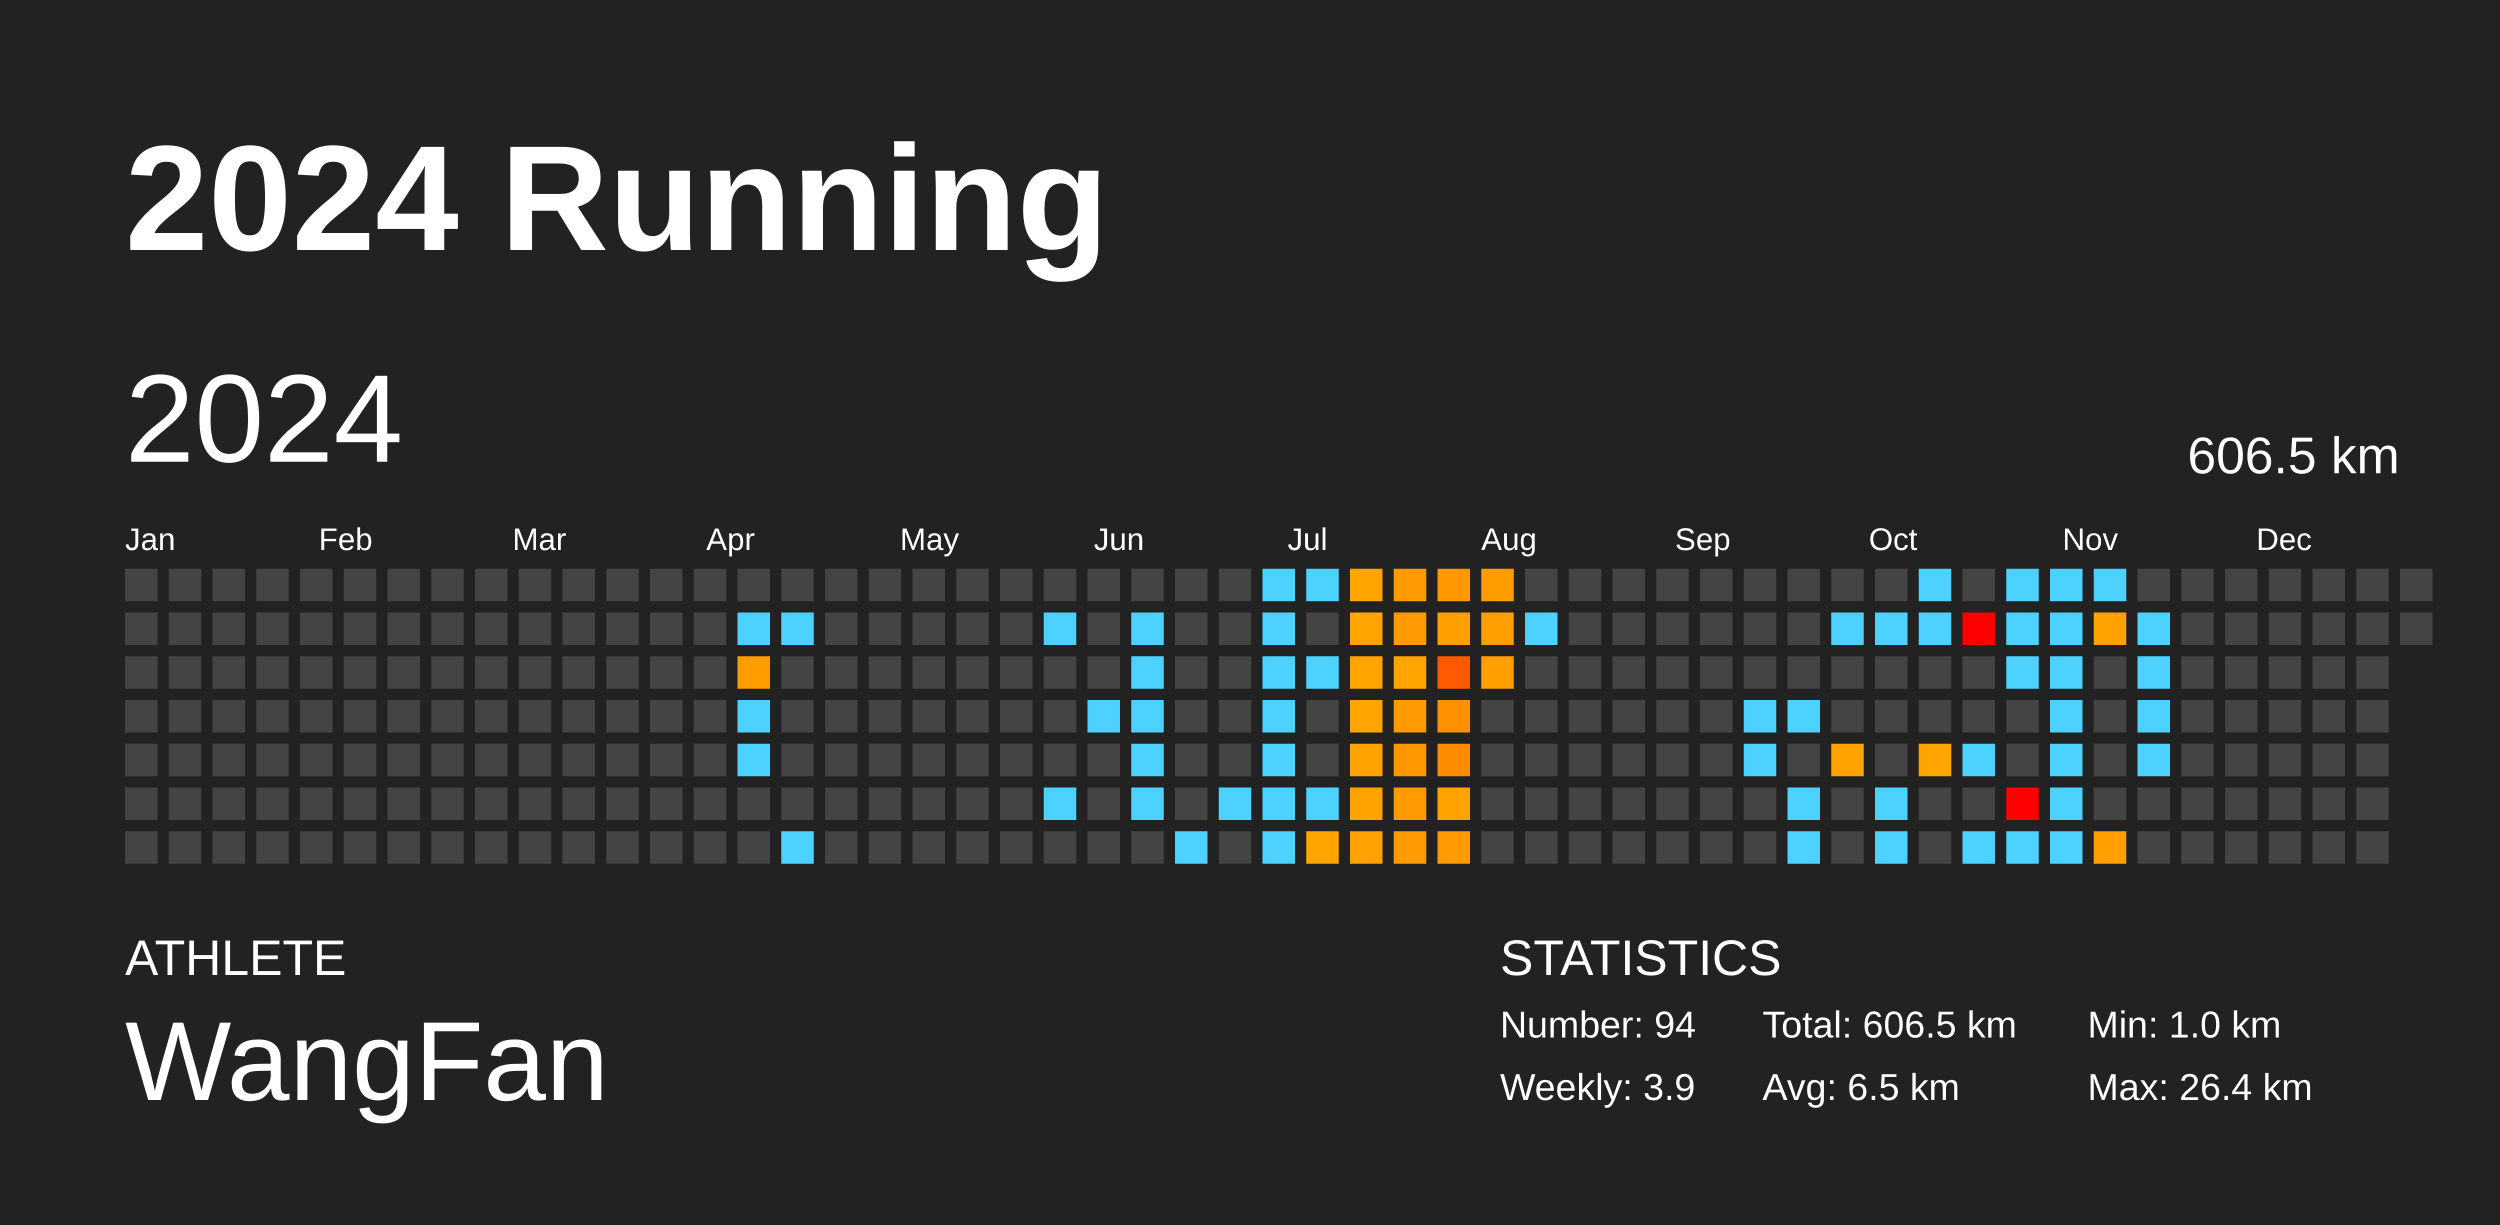
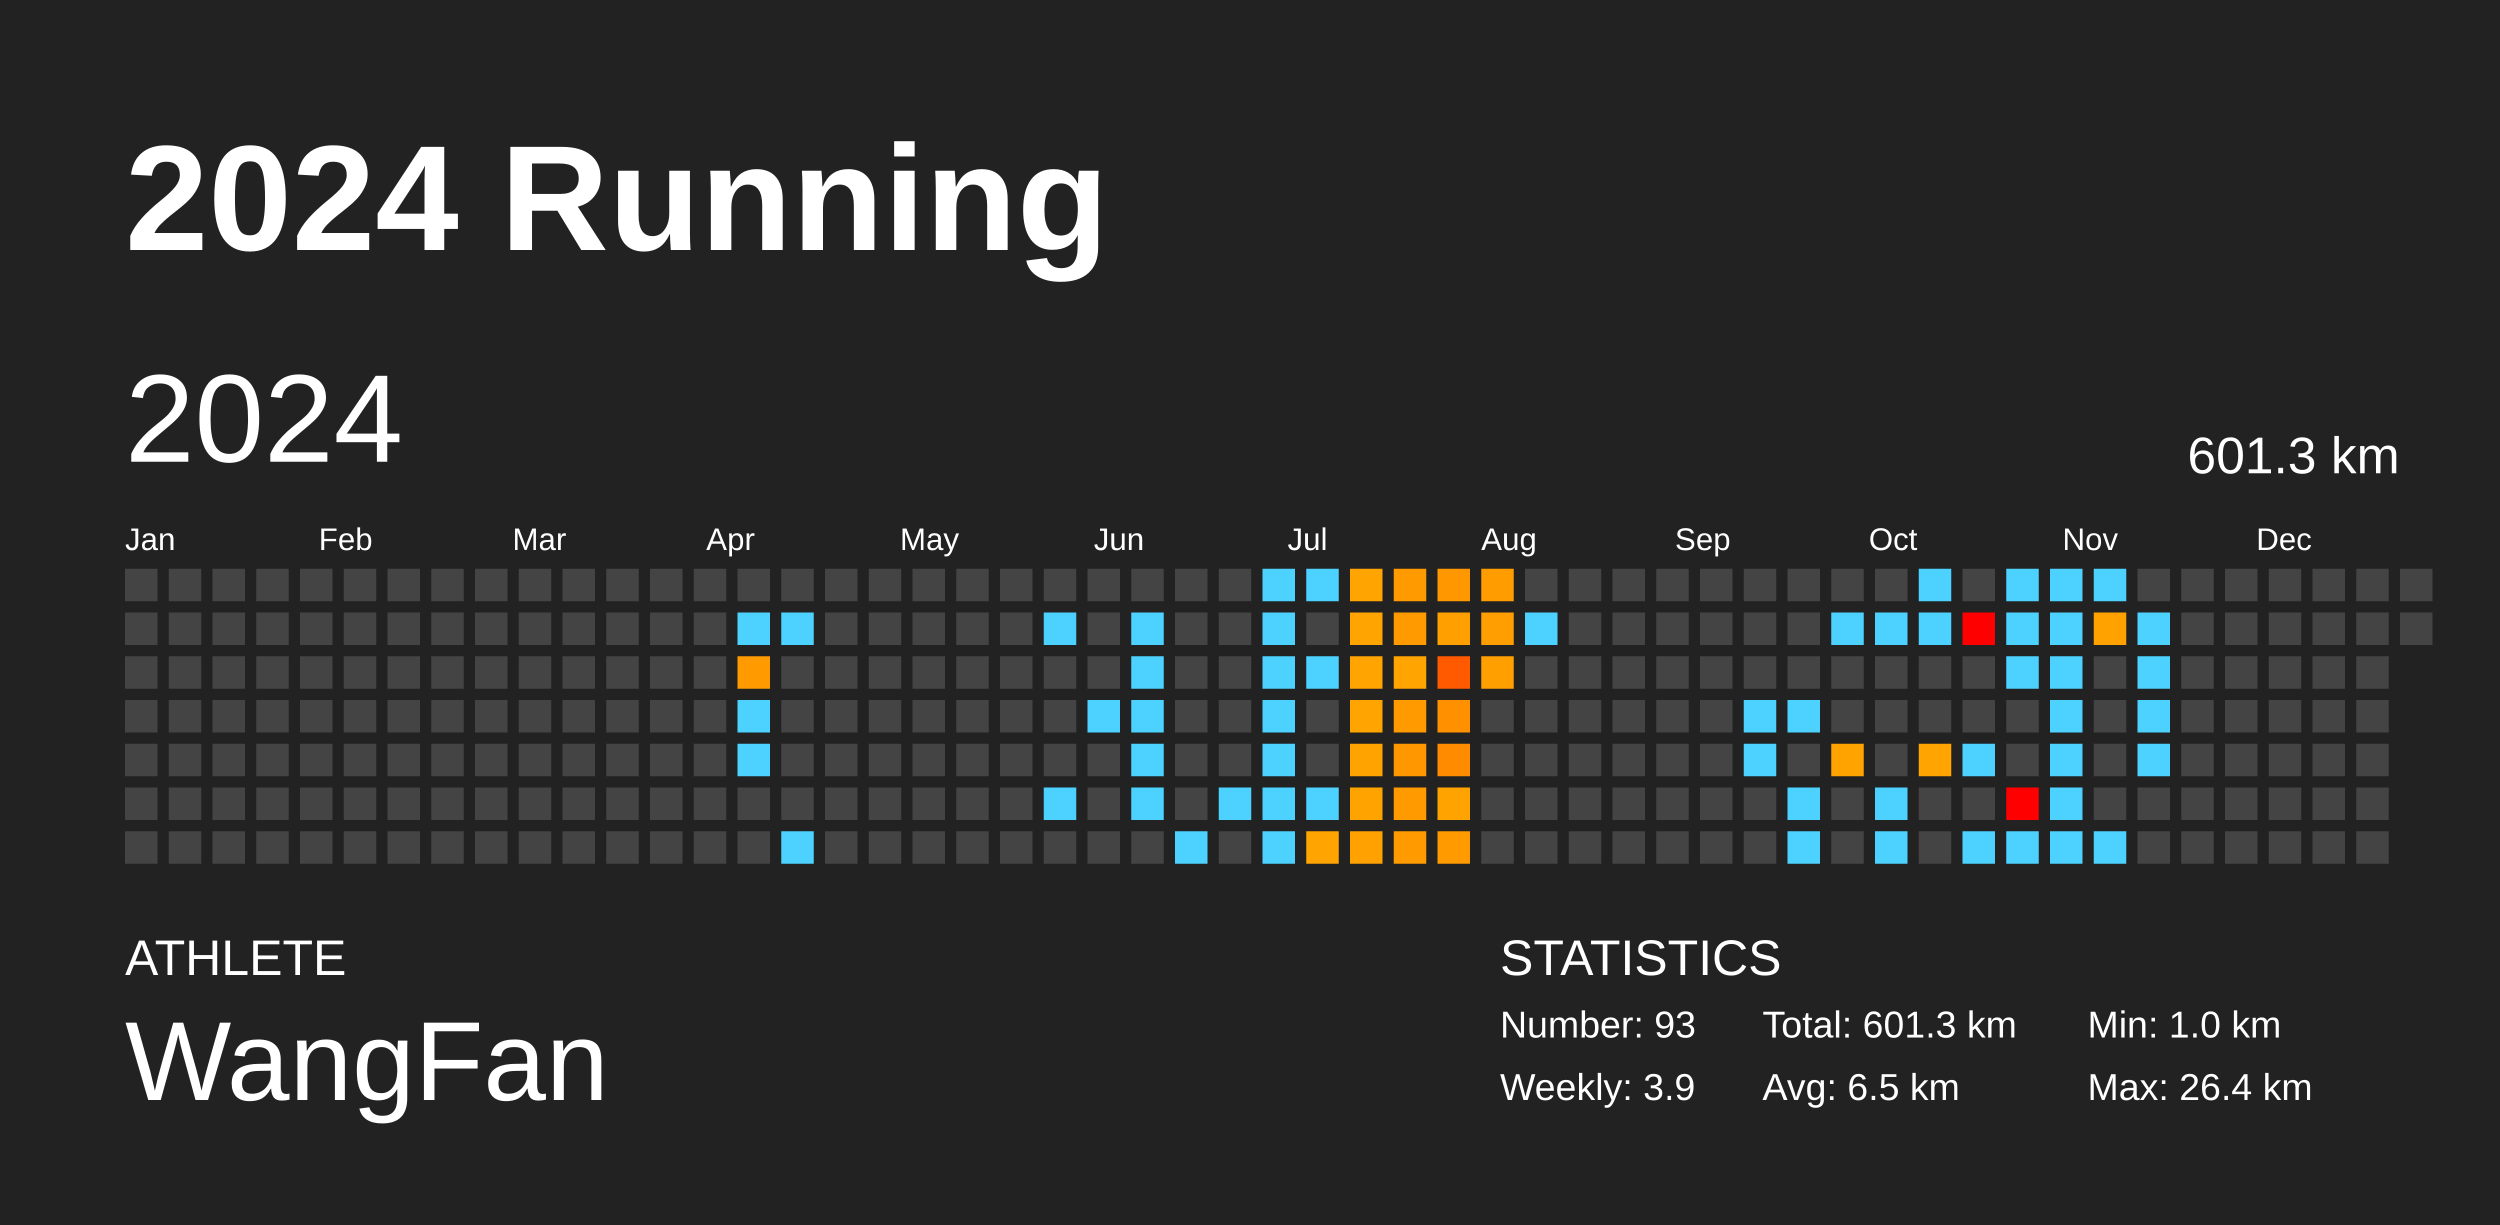
<svg xmlns="http://www.w3.org/2000/svg" baseProfile="full" height="98mm" version="1.1" viewBox="0,0,200,98" width="200mm">
  <defs />
  <rect fill="#222222" height="98" width="200" x="0" y="0" />
  <text fill="#FFFFFF" style="font-size:12px; font-family:Arial; font-weight:bold;" x="10" y="20">2024 Running</text>
  <text fill="#FFFFFF" style="font-size:4px; font-family:Arial" x="10" y="78">ATHLETE</text>
  <text fill="#FFFFFF" style="font-size:9px; font-family:Arial" x="10" y="88">WangFan</text>
  <text fill="#FFFFFF" style="font-size:4px; font-family:Arial" x="120" y="78">STATISTICS</text>
-   <text fill="#FFFFFF" style="font-size:3px; font-family:Arial" x="120" y="83">Number: 94</text>
+   <text fill="#FFFFFF" style="font-size:3px; font-family:Arial" x="120" y="83">Number: 93</text>
  <text fill="#FFFFFF" style="font-size:3px; font-family:Arial" x="120" y="88">Weekly: 3.9</text>
-   <text fill="#FFFFFF" style="font-size:3px; font-family:Arial" x="141" y="83">Total: 606.5 km</text>
+   <text fill="#FFFFFF" style="font-size:3px; font-family:Arial" x="141" y="83">Total: 601.3 km</text>
  <text fill="#FFFFFF" style="font-size:3px; font-family:Arial" x="141" y="88">Avg: 6.5 km</text>
  <text fill="#FFFFFF" style="font-size:3px; font-family:Arial" x="167" y="83">Min: 1.0 km</text>
  <text fill="#FFFFFF" style="font-size:3px; font-family:Arial" x="167" y="88">Max: 26.4 km</text>
  <text dominant-baseline="hanging" fill="#FFFFFF" style="font-size:10.0px; font-family:Arial;" x="10" y="30">2024</text>
-   <text dominant-baseline="hanging" fill="#FFFFFF" style="font-size:4.125px; font-family:Arial;" x="175" y="35">606.5 km</text>
+   <text dominant-baseline="hanging" fill="#FFFFFF" style="font-size:4.125px; font-family:Arial;" x="175" y="35">601.3 km</text>
  <text fill="#FFFFFF" style="font-size:2.5px; font-family:Arial" x="10.0" y="44">Jan</text>
  <text fill="#FFFFFF" style="font-size:2.5px; font-family:Arial" x="25.5" y="44">Feb</text>
  <text fill="#FFFFFF" style="font-size:2.5px; font-family:Arial" x="41.0" y="44">Mar</text>
  <text fill="#FFFFFF" style="font-size:2.5px; font-family:Arial" x="56.5" y="44">Apr</text>
  <text fill="#FFFFFF" style="font-size:2.5px; font-family:Arial" x="72.0" y="44">May</text>
  <text fill="#FFFFFF" style="font-size:2.5px; font-family:Arial" x="87.5" y="44">Jun</text>
  <text fill="#FFFFFF" style="font-size:2.5px; font-family:Arial" x="103.0" y="44">Jul</text>
  <text fill="#FFFFFF" style="font-size:2.5px; font-family:Arial" x="118.5" y="44">Aug</text>
  <text fill="#FFFFFF" style="font-size:2.5px; font-family:Arial" x="134.0" y="44">Sep</text>
  <text fill="#FFFFFF" style="font-size:2.5px; font-family:Arial" x="149.5" y="44">Oct</text>
  <text fill="#FFFFFF" style="font-size:2.5px; font-family:Arial" x="165.0" y="44">Nov</text>
  <text fill="#FFFFFF" style="font-size:2.5px; font-family:Arial" x="180.5" y="44">Dec</text>
  <rect fill="#444444" height="2.6" width="2.6" x="10.0" y="45.5" />
  <rect fill="#444444" height="2.6" width="2.6" x="10.0" y="49.0" />
  <rect fill="#444444" height="2.6" width="2.6" x="10.0" y="52.5" />
  <rect fill="#444444" height="2.6" width="2.6" x="10.0" y="56.0" />
  <rect fill="#444444" height="2.6" width="2.6" x="10.0" y="59.5" />
  <rect fill="#444444" height="2.6" width="2.6" x="10.0" y="63.0" />
  <rect fill="#444444" height="2.6" width="2.6" x="10.0" y="66.5" />
  <rect fill="#444444" height="2.6" width="2.6" x="13.5" y="45.5" />
  <rect fill="#444444" height="2.6" width="2.6" x="13.5" y="49.0" />
  <rect fill="#444444" height="2.6" width="2.6" x="13.5" y="52.5" />
  <rect fill="#444444" height="2.6" width="2.6" x="13.5" y="56.0" />
  <rect fill="#444444" height="2.6" width="2.6" x="13.5" y="59.5" />
  <rect fill="#444444" height="2.6" width="2.6" x="13.5" y="63.0" />
  <rect fill="#444444" height="2.6" width="2.6" x="13.5" y="66.5" />
  <rect fill="#444444" height="2.6" width="2.6" x="17.0" y="45.5" />
  <rect fill="#444444" height="2.6" width="2.6" x="17.0" y="49.0" />
  <rect fill="#444444" height="2.6" width="2.6" x="17.0" y="52.5" />
  <rect fill="#444444" height="2.6" width="2.6" x="17.0" y="56.0" />
  <rect fill="#444444" height="2.6" width="2.6" x="17.0" y="59.5" />
  <rect fill="#444444" height="2.6" width="2.6" x="17.0" y="63.0" />
  <rect fill="#444444" height="2.6" width="2.6" x="17.0" y="66.5" />
  <rect fill="#444444" height="2.6" width="2.6" x="20.5" y="45.5" />
  <rect fill="#444444" height="2.6" width="2.6" x="20.5" y="49.0" />
  <rect fill="#444444" height="2.6" width="2.6" x="20.5" y="52.5" />
  <rect fill="#444444" height="2.6" width="2.6" x="20.5" y="56.0" />
  <rect fill="#444444" height="2.6" width="2.6" x="20.5" y="59.5" />
  <rect fill="#444444" height="2.6" width="2.6" x="20.5" y="63.0" />
  <rect fill="#444444" height="2.6" width="2.6" x="20.5" y="66.5" />
  <rect fill="#444444" height="2.6" width="2.6" x="24.0" y="45.5" />
  <rect fill="#444444" height="2.6" width="2.6" x="24.0" y="49.0" />
  <rect fill="#444444" height="2.6" width="2.6" x="24.0" y="52.5" />
  <rect fill="#444444" height="2.6" width="2.6" x="24.0" y="56.0" />
  <rect fill="#444444" height="2.6" width="2.6" x="24.0" y="59.5" />
  <rect fill="#444444" height="2.6" width="2.6" x="24.0" y="63.0" />
  <rect fill="#444444" height="2.6" width="2.6" x="24.0" y="66.5" />
  <rect fill="#444444" height="2.6" width="2.6" x="27.5" y="45.5" />
  <rect fill="#444444" height="2.6" width="2.6" x="27.5" y="49.0" />
  <rect fill="#444444" height="2.6" width="2.6" x="27.5" y="52.5" />
  <rect fill="#444444" height="2.6" width="2.6" x="27.5" y="56.0" />
  <rect fill="#444444" height="2.6" width="2.6" x="27.5" y="59.5" />
  <rect fill="#444444" height="2.6" width="2.6" x="27.5" y="63.0" />
  <rect fill="#444444" height="2.6" width="2.6" x="27.5" y="66.5" />
  <rect fill="#444444" height="2.6" width="2.6" x="31.0" y="45.5" />
  <rect fill="#444444" height="2.6" width="2.6" x="31.0" y="49.0" />
  <rect fill="#444444" height="2.6" width="2.6" x="31.0" y="52.5" />
  <rect fill="#444444" height="2.6" width="2.6" x="31.0" y="56.0" />
  <rect fill="#444444" height="2.6" width="2.6" x="31.0" y="59.5" />
  <rect fill="#444444" height="2.6" width="2.6" x="31.0" y="63.0" />
  <rect fill="#444444" height="2.6" width="2.6" x="31.0" y="66.5" />
  <rect fill="#444444" height="2.6" width="2.6" x="34.5" y="45.5" />
  <rect fill="#444444" height="2.6" width="2.6" x="34.5" y="49.0" />
  <rect fill="#444444" height="2.6" width="2.6" x="34.5" y="52.5" />
  <rect fill="#444444" height="2.6" width="2.6" x="34.5" y="56.0" />
  <rect fill="#444444" height="2.6" width="2.6" x="34.5" y="59.5" />
  <rect fill="#444444" height="2.6" width="2.6" x="34.5" y="63.0" />
  <rect fill="#444444" height="2.6" width="2.6" x="34.5" y="66.5" />
  <rect fill="#444444" height="2.6" width="2.6" x="38.0" y="45.5" />
  <rect fill="#444444" height="2.6" width="2.6" x="38.0" y="49.0" />
  <rect fill="#444444" height="2.6" width="2.6" x="38.0" y="52.5" />
  <rect fill="#444444" height="2.6" width="2.6" x="38.0" y="56.0" />
  <rect fill="#444444" height="2.6" width="2.6" x="38.0" y="59.5" />
  <rect fill="#444444" height="2.6" width="2.6" x="38.0" y="63.0" />
  <rect fill="#444444" height="2.6" width="2.6" x="38.0" y="66.5" />
  <rect fill="#444444" height="2.6" width="2.6" x="41.5" y="45.5" />
  <rect fill="#444444" height="2.6" width="2.6" x="41.5" y="49.0" />
  <rect fill="#444444" height="2.6" width="2.6" x="41.5" y="52.5" />
  <rect fill="#444444" height="2.6" width="2.6" x="41.5" y="56.0" />
  <rect fill="#444444" height="2.6" width="2.6" x="41.5" y="59.5" />
  <rect fill="#444444" height="2.6" width="2.6" x="41.5" y="63.0" />
  <rect fill="#444444" height="2.6" width="2.6" x="41.5" y="66.5" />
  <rect fill="#444444" height="2.6" width="2.6" x="45.0" y="45.5" />
  <rect fill="#444444" height="2.6" width="2.6" x="45.0" y="49.0" />
  <rect fill="#444444" height="2.6" width="2.6" x="45.0" y="52.5" />
  <rect fill="#444444" height="2.6" width="2.6" x="45.0" y="56.0" />
  <rect fill="#444444" height="2.6" width="2.6" x="45.0" y="59.5" />
  <rect fill="#444444" height="2.6" width="2.6" x="45.0" y="63.0" />
  <rect fill="#444444" height="2.6" width="2.6" x="45.0" y="66.5" />
  <rect fill="#444444" height="2.6" width="2.6" x="48.5" y="45.5" />
  <rect fill="#444444" height="2.6" width="2.6" x="48.5" y="49.0" />
  <rect fill="#444444" height="2.6" width="2.6" x="48.5" y="52.5" />
  <rect fill="#444444" height="2.6" width="2.6" x="48.5" y="56.0" />
  <rect fill="#444444" height="2.6" width="2.6" x="48.5" y="59.5" />
  <rect fill="#444444" height="2.6" width="2.6" x="48.5" y="63.0" />
  <rect fill="#444444" height="2.6" width="2.6" x="48.5" y="66.5" />
  <rect fill="#444444" height="2.6" width="2.6" x="52.0" y="45.5" />
  <rect fill="#444444" height="2.6" width="2.6" x="52.0" y="49.0" />
  <rect fill="#444444" height="2.6" width="2.6" x="52.0" y="52.5" />
  <rect fill="#444444" height="2.6" width="2.6" x="52.0" y="56.0" />
  <rect fill="#444444" height="2.6" width="2.6" x="52.0" y="59.5" />
  <rect fill="#444444" height="2.6" width="2.6" x="52.0" y="63.0" />
  <rect fill="#444444" height="2.6" width="2.6" x="52.0" y="66.5" />
  <rect fill="#444444" height="2.6" width="2.6" x="55.5" y="45.5" />
  <rect fill="#444444" height="2.6" width="2.6" x="55.5" y="49.0" />
  <rect fill="#444444" height="2.6" width="2.6" x="55.5" y="52.5" />
  <rect fill="#444444" height="2.6" width="2.6" x="55.5" y="56.0" />
  <rect fill="#444444" height="2.6" width="2.6" x="55.5" y="59.5" />
  <rect fill="#444444" height="2.6" width="2.6" x="55.5" y="63.0" />
  <rect fill="#444444" height="2.6" width="2.6" x="55.5" y="66.5" />
  <rect fill="#444444" height="2.6" width="2.6" x="59.0" y="45.5" />
  <rect fill="#4dd2ff" height="2.6" width="2.6" x="59.0" y="49.0" />
-   <rect fill="#ff9c00" height="2.6" width="2.6" x="59.0" y="52.5" />
+   <rect fill="#ff9b00" height="2.6" width="2.6" x="59.0" y="52.5" />
  <rect fill="#4dd2ff" height="2.6" width="2.6" x="59.0" y="56.0" />
  <rect fill="#4dd2ff" height="2.6" width="2.6" x="59.0" y="59.5" />
  <rect fill="#444444" height="2.6" width="2.6" x="59.0" y="63.0" />
  <rect fill="#444444" height="2.6" width="2.6" x="59.0" y="66.5" />
  <rect fill="#444444" height="2.6" width="2.6" x="62.5" y="45.5" />
  <rect fill="#4dd2ff" height="2.6" width="2.6" x="62.5" y="49.0" />
  <rect fill="#444444" height="2.6" width="2.6" x="62.5" y="52.5" />
  <rect fill="#444444" height="2.6" width="2.6" x="62.5" y="56.0" />
  <rect fill="#444444" height="2.6" width="2.6" x="62.5" y="59.5" />
  <rect fill="#444444" height="2.6" width="2.6" x="62.5" y="63.0" />
  <rect fill="#4dd2ff" height="2.6" width="2.6" x="62.5" y="66.5" />
  <rect fill="#444444" height="2.6" width="2.6" x="66.0" y="45.5" />
  <rect fill="#444444" height="2.6" width="2.6" x="66.0" y="49.0" />
  <rect fill="#444444" height="2.6" width="2.6" x="66.0" y="52.5" />
  <rect fill="#444444" height="2.6" width="2.6" x="66.0" y="56.0" />
  <rect fill="#444444" height="2.6" width="2.6" x="66.0" y="59.5" />
  <rect fill="#444444" height="2.6" width="2.6" x="66.0" y="63.0" />
  <rect fill="#444444" height="2.6" width="2.6" x="66.0" y="66.5" />
  <rect fill="#444444" height="2.6" width="2.6" x="69.5" y="45.5" />
  <rect fill="#444444" height="2.6" width="2.6" x="69.5" y="49.0" />
  <rect fill="#444444" height="2.6" width="2.6" x="69.5" y="52.5" />
  <rect fill="#444444" height="2.6" width="2.6" x="69.5" y="56.0" />
  <rect fill="#444444" height="2.6" width="2.6" x="69.5" y="59.5" />
  <rect fill="#444444" height="2.6" width="2.6" x="69.5" y="63.0" />
  <rect fill="#444444" height="2.6" width="2.6" x="69.5" y="66.5" />
  <rect fill="#444444" height="2.6" width="2.6" x="73.0" y="45.5" />
  <rect fill="#444444" height="2.6" width="2.6" x="73.0" y="49.0" />
  <rect fill="#444444" height="2.6" width="2.6" x="73.0" y="52.5" />
  <rect fill="#444444" height="2.6" width="2.6" x="73.0" y="56.0" />
  <rect fill="#444444" height="2.6" width="2.6" x="73.0" y="59.5" />
  <rect fill="#444444" height="2.6" width="2.6" x="73.0" y="63.0" />
  <rect fill="#444444" height="2.6" width="2.6" x="73.0" y="66.5" />
  <rect fill="#444444" height="2.6" width="2.6" x="76.5" y="45.5" />
  <rect fill="#444444" height="2.6" width="2.6" x="76.5" y="49.0" />
  <rect fill="#444444" height="2.6" width="2.6" x="76.5" y="52.5" />
  <rect fill="#444444" height="2.6" width="2.6" x="76.5" y="56.0" />
  <rect fill="#444444" height="2.6" width="2.6" x="76.5" y="59.5" />
  <rect fill="#444444" height="2.6" width="2.6" x="76.5" y="63.0" />
  <rect fill="#444444" height="2.6" width="2.6" x="76.5" y="66.5" />
  <rect fill="#444444" height="2.6" width="2.6" x="80.0" y="45.5" />
  <rect fill="#444444" height="2.6" width="2.6" x="80.0" y="49.0" />
  <rect fill="#444444" height="2.6" width="2.6" x="80.0" y="52.5" />
  <rect fill="#444444" height="2.6" width="2.6" x="80.0" y="56.0" />
  <rect fill="#444444" height="2.6" width="2.6" x="80.0" y="59.5" />
  <rect fill="#444444" height="2.6" width="2.6" x="80.0" y="63.0" />
  <rect fill="#444444" height="2.6" width="2.6" x="80.0" y="66.5" />
  <rect fill="#444444" height="2.6" width="2.6" x="83.5" y="45.5" />
  <rect fill="#4dd2ff" height="2.6" width="2.6" x="83.5" y="49.0" />
  <rect fill="#444444" height="2.6" width="2.6" x="83.5" y="52.5" />
  <rect fill="#444444" height="2.6" width="2.6" x="83.5" y="56.0" />
  <rect fill="#444444" height="2.6" width="2.6" x="83.5" y="59.5" />
  <rect fill="#4dd2ff" height="2.6" width="2.6" x="83.5" y="63.0" />
  <rect fill="#444444" height="2.6" width="2.6" x="83.5" y="66.5" />
  <rect fill="#444444" height="2.6" width="2.6" x="87.0" y="45.5" />
  <rect fill="#444444" height="2.6" width="2.6" x="87.0" y="49.0" />
  <rect fill="#444444" height="2.6" width="2.6" x="87.0" y="52.5" />
  <rect fill="#4dd2ff" height="2.6" width="2.6" x="87.0" y="56.0" />
  <rect fill="#444444" height="2.6" width="2.6" x="87.0" y="59.5" />
  <rect fill="#444444" height="2.6" width="2.6" x="87.0" y="63.0" />
  <rect fill="#444444" height="2.6" width="2.6" x="87.0" y="66.5" />
  <rect fill="#444444" height="2.6" width="2.6" x="90.5" y="45.5" />
  <rect fill="#4dd2ff" height="2.6" width="2.6" x="90.5" y="49.0" />
  <rect fill="#4dd2ff" height="2.6" width="2.6" x="90.5" y="52.5" />
  <rect fill="#4dd2ff" height="2.6" width="2.6" x="90.5" y="56.0" />
  <rect fill="#4dd2ff" height="2.6" width="2.6" x="90.5" y="59.5" />
  <rect fill="#4dd2ff" height="2.6" width="2.6" x="90.5" y="63.0" />
  <rect fill="#444444" height="2.6" width="2.6" x="90.5" y="66.5" />
  <rect fill="#444444" height="2.6" width="2.6" x="94.0" y="45.5" />
  <rect fill="#444444" height="2.6" width="2.6" x="94.0" y="49.0" />
  <rect fill="#444444" height="2.6" width="2.6" x="94.0" y="52.5" />
  <rect fill="#444444" height="2.6" width="2.6" x="94.0" y="56.0" />
  <rect fill="#444444" height="2.6" width="2.6" x="94.0" y="59.5" />
  <rect fill="#444444" height="2.6" width="2.6" x="94.0" y="63.0" />
  <rect fill="#4dd2ff" height="2.6" width="2.6" x="94.0" y="66.5" />
  <rect fill="#444444" height="2.6" width="2.6" x="97.5" y="45.5" />
  <rect fill="#444444" height="2.6" width="2.6" x="97.5" y="49.0" />
  <rect fill="#444444" height="2.6" width="2.6" x="97.5" y="52.5" />
  <rect fill="#444444" height="2.6" width="2.6" x="97.5" y="56.0" />
  <rect fill="#444444" height="2.6" width="2.6" x="97.5" y="59.5" />
  <rect fill="#4dd2ff" height="2.6" width="2.6" x="97.5" y="63.0" />
  <rect fill="#444444" height="2.6" width="2.6" x="97.5" y="66.5" />
  <rect fill="#4dd2ff" height="2.6" width="2.6" x="101.0" y="45.5" />
  <rect fill="#4dd2ff" height="2.6" width="2.6" x="101.0" y="49.0" />
  <rect fill="#4dd2ff" height="2.6" width="2.6" x="101.0" y="52.5" />
  <rect fill="#4dd2ff" height="2.6" width="2.6" x="101.0" y="56.0" />
  <rect fill="#4dd2ff" height="2.6" width="2.6" x="101.0" y="59.5" />
  <rect fill="#4dd2ff" height="2.6" width="2.6" x="101.0" y="63.0" />
  <rect fill="#4dd2ff" height="2.6" width="2.6" x="101.0" y="66.5" />
  <rect fill="#4dd2ff" height="2.6" width="2.6" x="104.5" y="45.5" />
  <rect fill="#444444" height="2.6" width="2.6" x="104.5" y="49.0" />
  <rect fill="#4dd2ff" height="2.6" width="2.6" x="104.5" y="52.5" />
  <rect fill="#444444" height="2.6" width="2.6" x="104.5" y="56.0" />
  <rect fill="#444444" height="2.6" width="2.6" x="104.5" y="59.5" />
  <rect fill="#4dd2ff" height="2.6" width="2.6" x="104.5" y="63.0" />
  <rect fill="#ffa400" height="2.6" width="2.6" x="104.5" y="66.5" />
  <rect fill="#ffa400" height="2.6" width="2.6" x="108.0" y="45.5" />
  <rect fill="#ffa400" height="2.6" width="2.6" x="108.0" y="49.0" />
  <rect fill="#ffa400" height="2.6" width="2.6" x="108.0" y="52.5" />
  <rect fill="#ffa400" height="2.6" width="2.6" x="108.0" y="56.0" />
  <rect fill="#ffa300" height="2.6" width="2.6" x="108.0" y="59.5" />
  <rect fill="#ffa300" height="2.6" width="2.6" x="108.0" y="63.0" />
  <rect fill="#ffa100" height="2.6" width="2.6" x="108.0" y="66.5" />
  <rect fill="#ff9b00" height="2.6" width="2.6" x="111.5" y="45.5" />
  <rect fill="#ff9b00" height="2.6" width="2.6" x="111.5" y="49.0" />
  <rect fill="#ffa400" height="2.6" width="2.6" x="111.5" y="52.5" />
  <rect fill="#ff9a00" height="2.6" width="2.6" x="111.5" y="56.0" />
  <rect fill="#ff9800" height="2.6" width="2.6" x="111.5" y="59.5" />
  <rect fill="#ff9a00" height="2.6" width="2.6" x="111.5" y="63.0" />
  <rect fill="#ff9b00" height="2.6" width="2.6" x="111.5" y="66.5" />
  <rect fill="#ff9800" height="2.6" width="2.6" x="115.0" y="45.5" />
  <rect fill="#ffa000" height="2.6" width="2.6" x="115.0" y="49.0" />
  <rect fill="#ff5a00" height="2.6" width="2.6" x="115.0" y="52.5" />
  <rect fill="#ff9000" height="2.6" width="2.6" x="115.0" y="56.0" />
  <rect fill="#ff8c00" height="2.6" width="2.6" x="115.0" y="59.5" />
  <rect fill="#ffa300" height="2.6" width="2.6" x="115.0" y="63.0" />
  <rect fill="#ff9a00" height="2.6" width="2.6" x="115.0" y="66.5" />
  <rect fill="#ff9c00" height="2.6" width="2.6" x="118.5" y="45.5" />
  <rect fill="#ff9e00" height="2.6" width="2.6" x="118.5" y="49.0" />
  <rect fill="#ffa000" height="2.6" width="2.6" x="118.5" y="52.5" />
  <rect fill="#444444" height="2.6" width="2.6" x="118.5" y="56.0" />
  <rect fill="#444444" height="2.6" width="2.6" x="118.5" y="59.5" />
  <rect fill="#444444" height="2.6" width="2.6" x="118.5" y="63.0" />
  <rect fill="#444444" height="2.6" width="2.6" x="118.5" y="66.5" />
  <rect fill="#444444" height="2.6" width="2.6" x="122.0" y="45.5" />
  <rect fill="#4dd2ff" height="2.6" width="2.6" x="122.0" y="49.0" />
  <rect fill="#444444" height="2.6" width="2.6" x="122.0" y="52.5" />
  <rect fill="#444444" height="2.6" width="2.6" x="122.0" y="56.0" />
  <rect fill="#444444" height="2.6" width="2.6" x="122.0" y="59.5" />
  <rect fill="#444444" height="2.6" width="2.6" x="122.0" y="63.0" />
  <rect fill="#444444" height="2.6" width="2.6" x="122.0" y="66.5" />
  <rect fill="#444444" height="2.6" width="2.6" x="125.5" y="45.5" />
  <rect fill="#444444" height="2.6" width="2.6" x="125.5" y="49.0" />
  <rect fill="#444444" height="2.6" width="2.6" x="125.5" y="52.5" />
  <rect fill="#444444" height="2.6" width="2.6" x="125.5" y="56.0" />
  <rect fill="#444444" height="2.6" width="2.6" x="125.5" y="59.5" />
  <rect fill="#444444" height="2.6" width="2.6" x="125.5" y="63.0" />
  <rect fill="#444444" height="2.6" width="2.6" x="125.5" y="66.5" />
  <rect fill="#444444" height="2.6" width="2.6" x="129.0" y="45.5" />
  <rect fill="#444444" height="2.6" width="2.6" x="129.0" y="49.0" />
  <rect fill="#444444" height="2.6" width="2.6" x="129.0" y="52.5" />
  <rect fill="#444444" height="2.6" width="2.6" x="129.0" y="56.0" />
  <rect fill="#444444" height="2.6" width="2.6" x="129.0" y="59.5" />
  <rect fill="#444444" height="2.6" width="2.6" x="129.0" y="63.0" />
  <rect fill="#444444" height="2.6" width="2.6" x="129.0" y="66.5" />
  <rect fill="#444444" height="2.6" width="2.6" x="132.5" y="45.5" />
  <rect fill="#444444" height="2.6" width="2.6" x="132.5" y="49.0" />
  <rect fill="#444444" height="2.6" width="2.6" x="132.5" y="52.5" />
  <rect fill="#444444" height="2.6" width="2.6" x="132.5" y="56.0" />
  <rect fill="#444444" height="2.6" width="2.6" x="132.5" y="59.5" />
  <rect fill="#444444" height="2.6" width="2.6" x="132.5" y="63.0" />
  <rect fill="#444444" height="2.6" width="2.6" x="132.5" y="66.5" />
  <rect fill="#444444" height="2.6" width="2.6" x="136.0" y="45.5" />
  <rect fill="#444444" height="2.6" width="2.6" x="136.0" y="49.0" />
  <rect fill="#444444" height="2.6" width="2.6" x="136.0" y="52.5" />
  <rect fill="#444444" height="2.6" width="2.6" x="136.0" y="56.0" />
  <rect fill="#444444" height="2.6" width="2.6" x="136.0" y="59.5" />
  <rect fill="#444444" height="2.6" width="2.6" x="136.0" y="63.0" />
  <rect fill="#444444" height="2.6" width="2.6" x="136.0" y="66.5" />
  <rect fill="#444444" height="2.6" width="2.6" x="139.5" y="45.5" />
  <rect fill="#444444" height="2.6" width="2.6" x="139.5" y="49.0" />
  <rect fill="#444444" height="2.6" width="2.6" x="139.5" y="52.5" />
  <rect fill="#4dd2ff" height="2.6" width="2.6" x="139.5" y="56.0" />
  <rect fill="#4dd2ff" height="2.6" width="2.6" x="139.5" y="59.5" />
  <rect fill="#444444" height="2.6" width="2.6" x="139.5" y="63.0" />
  <rect fill="#444444" height="2.6" width="2.6" x="139.5" y="66.5" />
  <rect fill="#444444" height="2.6" width="2.6" x="143.0" y="45.5" />
  <rect fill="#444444" height="2.6" width="2.6" x="143.0" y="49.0" />
  <rect fill="#444444" height="2.6" width="2.6" x="143.0" y="52.5" />
  <rect fill="#4dd2ff" height="2.6" width="2.6" x="143.0" y="56.0" />
  <rect fill="#444444" height="2.6" width="2.6" x="143.0" y="59.5" />
  <rect fill="#4dd2ff" height="2.6" width="2.6" x="143.0" y="63.0" />
  <rect fill="#4dd2ff" height="2.6" width="2.6" x="143.0" y="66.5" />
  <rect fill="#444444" height="2.6" width="2.6" x="146.5" y="45.5" />
  <rect fill="#4dd2ff" height="2.6" width="2.6" x="146.5" y="49.0" />
  <rect fill="#444444" height="2.6" width="2.6" x="146.5" y="52.5" />
  <rect fill="#444444" height="2.6" width="2.6" x="146.5" y="56.0" />
  <rect fill="#ffa300" height="2.6" width="2.6" x="146.5" y="59.5" />
  <rect fill="#444444" height="2.6" width="2.6" x="146.5" y="63.0" />
  <rect fill="#444444" height="2.6" width="2.6" x="146.5" y="66.5" />
  <rect fill="#444444" height="2.6" width="2.6" x="150.0" y="45.5" />
  <rect fill="#4dd2ff" height="2.6" width="2.6" x="150.0" y="49.0" />
  <rect fill="#444444" height="2.6" width="2.6" x="150.0" y="52.5" />
  <rect fill="#444444" height="2.6" width="2.6" x="150.0" y="56.0" />
  <rect fill="#444444" height="2.6" width="2.6" x="150.0" y="59.5" />
  <rect fill="#4dd2ff" height="2.6" width="2.6" x="150.0" y="63.0" />
  <rect fill="#4dd2ff" height="2.6" width="2.6" x="150.0" y="66.5" />
  <rect fill="#4dd2ff" height="2.6" width="2.6" x="153.5" y="45.5" />
  <rect fill="#4dd2ff" height="2.6" width="2.6" x="153.5" y="49.0" />
  <rect fill="#444444" height="2.6" width="2.6" x="153.5" y="52.5" />
  <rect fill="#444444" height="2.6" width="2.6" x="153.5" y="56.0" />
  <rect fill="#ffa400" height="2.6" width="2.6" x="153.5" y="59.5" />
  <rect fill="#444444" height="2.6" width="2.6" x="153.5" y="63.0" />
  <rect fill="#444444" height="2.6" width="2.6" x="153.5" y="66.5" />
  <rect fill="#444444" height="2.6" width="2.6" x="157.0" y="45.5" />
  <rect fill="red" height="2.6" width="2.6" x="157.0" y="49.0" />
  <rect fill="#444444" height="2.6" width="2.6" x="157.0" y="52.5" />
  <rect fill="#444444" height="2.6" width="2.6" x="157.0" y="56.0" />
  <rect fill="#4dd2ff" height="2.6" width="2.6" x="157.0" y="59.5" />
  <rect fill="#444444" height="2.6" width="2.6" x="157.0" y="63.0" />
  <rect fill="#4dd2ff" height="2.6" width="2.6" x="157.0" y="66.5" />
  <rect fill="#4dd2ff" height="2.6" width="2.6" x="160.5" y="45.5" />
  <rect fill="#4dd2ff" height="2.6" width="2.6" x="160.5" y="49.0" />
  <rect fill="#4dd2ff" height="2.6" width="2.6" x="160.5" y="52.5" />
  <rect fill="#444444" height="2.6" width="2.6" x="160.5" y="56.0" />
  <rect fill="#444444" height="2.6" width="2.6" x="160.5" y="59.5" />
  <rect fill="red" height="2.6" width="2.6" x="160.5" y="63.0" />
  <rect fill="#4dd2ff" height="2.6" width="2.6" x="160.5" y="66.5" />
  <rect fill="#4dd2ff" height="2.6" width="2.6" x="164.0" y="45.5" />
  <rect fill="#4dd2ff" height="2.6" width="2.6" x="164.0" y="49.0" />
  <rect fill="#4dd2ff" height="2.6" width="2.6" x="164.0" y="52.5" />
  <rect fill="#4dd2ff" height="2.6" width="2.6" x="164.0" y="56.0" />
  <rect fill="#4dd2ff" height="2.6" width="2.6" x="164.0" y="59.5" />
  <rect fill="#4dd2ff" height="2.6" width="2.6" x="164.0" y="63.0" />
  <rect fill="#4dd2ff" height="2.6" width="2.6" x="164.0" y="66.5" />
  <rect fill="#4dd2ff" height="2.6" width="2.6" x="167.5" y="45.5" />
  <rect fill="#ffa200" height="2.6" width="2.6" x="167.5" y="49.0" />
  <rect fill="#444444" height="2.6" width="2.6" x="167.5" y="52.5" />
  <rect fill="#444444" height="2.6" width="2.6" x="167.5" y="56.0" />
  <rect fill="#444444" height="2.6" width="2.6" x="167.5" y="59.5" />
  <rect fill="#444444" height="2.6" width="2.6" x="167.5" y="63.0" />
-   <rect fill="#ff9f00" height="2.6" width="2.6" x="167.5" y="66.5" />
+   <rect fill="#4dd2ff" height="2.6" width="2.6" x="167.5" y="66.5" />
  <rect fill="#444444" height="2.6" width="2.6" x="171.0" y="45.5" />
  <rect fill="#4dd2ff" height="2.6" width="2.6" x="171.0" y="49.0" />
  <rect fill="#4dd2ff" height="2.6" width="2.6" x="171.0" y="52.5" />
  <rect fill="#4dd2ff" height="2.6" width="2.6" x="171.0" y="56.0" />
  <rect fill="#4dd2ff" height="2.6" width="2.6" x="171.0" y="59.5" />
  <rect fill="#444444" height="2.6" width="2.6" x="171.0" y="63.0" />
  <rect fill="#444444" height="2.6" width="2.6" x="171.0" y="66.5" />
  <rect fill="#444444" height="2.6" width="2.6" x="174.5" y="45.5" />
  <rect fill="#444444" height="2.6" width="2.6" x="174.5" y="49.0" />
  <rect fill="#444444" height="2.6" width="2.6" x="174.5" y="52.5" />
  <rect fill="#444444" height="2.6" width="2.6" x="174.5" y="56.0" />
  <rect fill="#444444" height="2.6" width="2.6" x="174.5" y="59.5" />
  <rect fill="#444444" height="2.6" width="2.6" x="174.5" y="63.0" />
  <rect fill="#444444" height="2.6" width="2.6" x="174.5" y="66.5" />
  <rect fill="#444444" height="2.6" width="2.6" x="178.0" y="45.5" />
  <rect fill="#444444" height="2.6" width="2.6" x="178.0" y="49.0" />
  <rect fill="#444444" height="2.6" width="2.6" x="178.0" y="52.5" />
  <rect fill="#444444" height="2.6" width="2.6" x="178.0" y="56.0" />
  <rect fill="#444444" height="2.6" width="2.6" x="178.0" y="59.5" />
  <rect fill="#444444" height="2.6" width="2.6" x="178.0" y="63.0" />
  <rect fill="#444444" height="2.6" width="2.6" x="178.0" y="66.5" />
  <rect fill="#444444" height="2.6" width="2.6" x="181.5" y="45.5" />
  <rect fill="#444444" height="2.6" width="2.6" x="181.5" y="49.0" />
  <rect fill="#444444" height="2.6" width="2.6" x="181.5" y="52.5" />
  <rect fill="#444444" height="2.6" width="2.6" x="181.5" y="56.0" />
  <rect fill="#444444" height="2.6" width="2.6" x="181.5" y="59.5" />
  <rect fill="#444444" height="2.6" width="2.6" x="181.5" y="63.0" />
  <rect fill="#444444" height="2.6" width="2.6" x="181.5" y="66.5" />
  <rect fill="#444444" height="2.6" width="2.6" x="185.0" y="45.5" />
  <rect fill="#444444" height="2.6" width="2.6" x="185.0" y="49.0" />
  <rect fill="#444444" height="2.6" width="2.6" x="185.0" y="52.5" />
  <rect fill="#444444" height="2.6" width="2.6" x="185.0" y="56.0" />
  <rect fill="#444444" height="2.6" width="2.6" x="185.0" y="59.5" />
  <rect fill="#444444" height="2.6" width="2.6" x="185.0" y="63.0" />
  <rect fill="#444444" height="2.6" width="2.6" x="185.0" y="66.5" />
  <rect fill="#444444" height="2.6" width="2.6" x="188.5" y="45.5" />
  <rect fill="#444444" height="2.6" width="2.6" x="188.5" y="49.0" />
  <rect fill="#444444" height="2.6" width="2.6" x="188.5" y="52.5" />
  <rect fill="#444444" height="2.6" width="2.6" x="188.5" y="56.0" />
  <rect fill="#444444" height="2.6" width="2.6" x="188.5" y="59.5" />
  <rect fill="#444444" height="2.6" width="2.6" x="188.5" y="63.0" />
  <rect fill="#444444" height="2.6" width="2.6" x="188.5" y="66.5" />
  <rect fill="#444444" height="2.6" width="2.6" x="192.0" y="45.5" />
  <rect fill="#444444" height="2.6" width="2.6" x="192.0" y="49.0" />
</svg>
